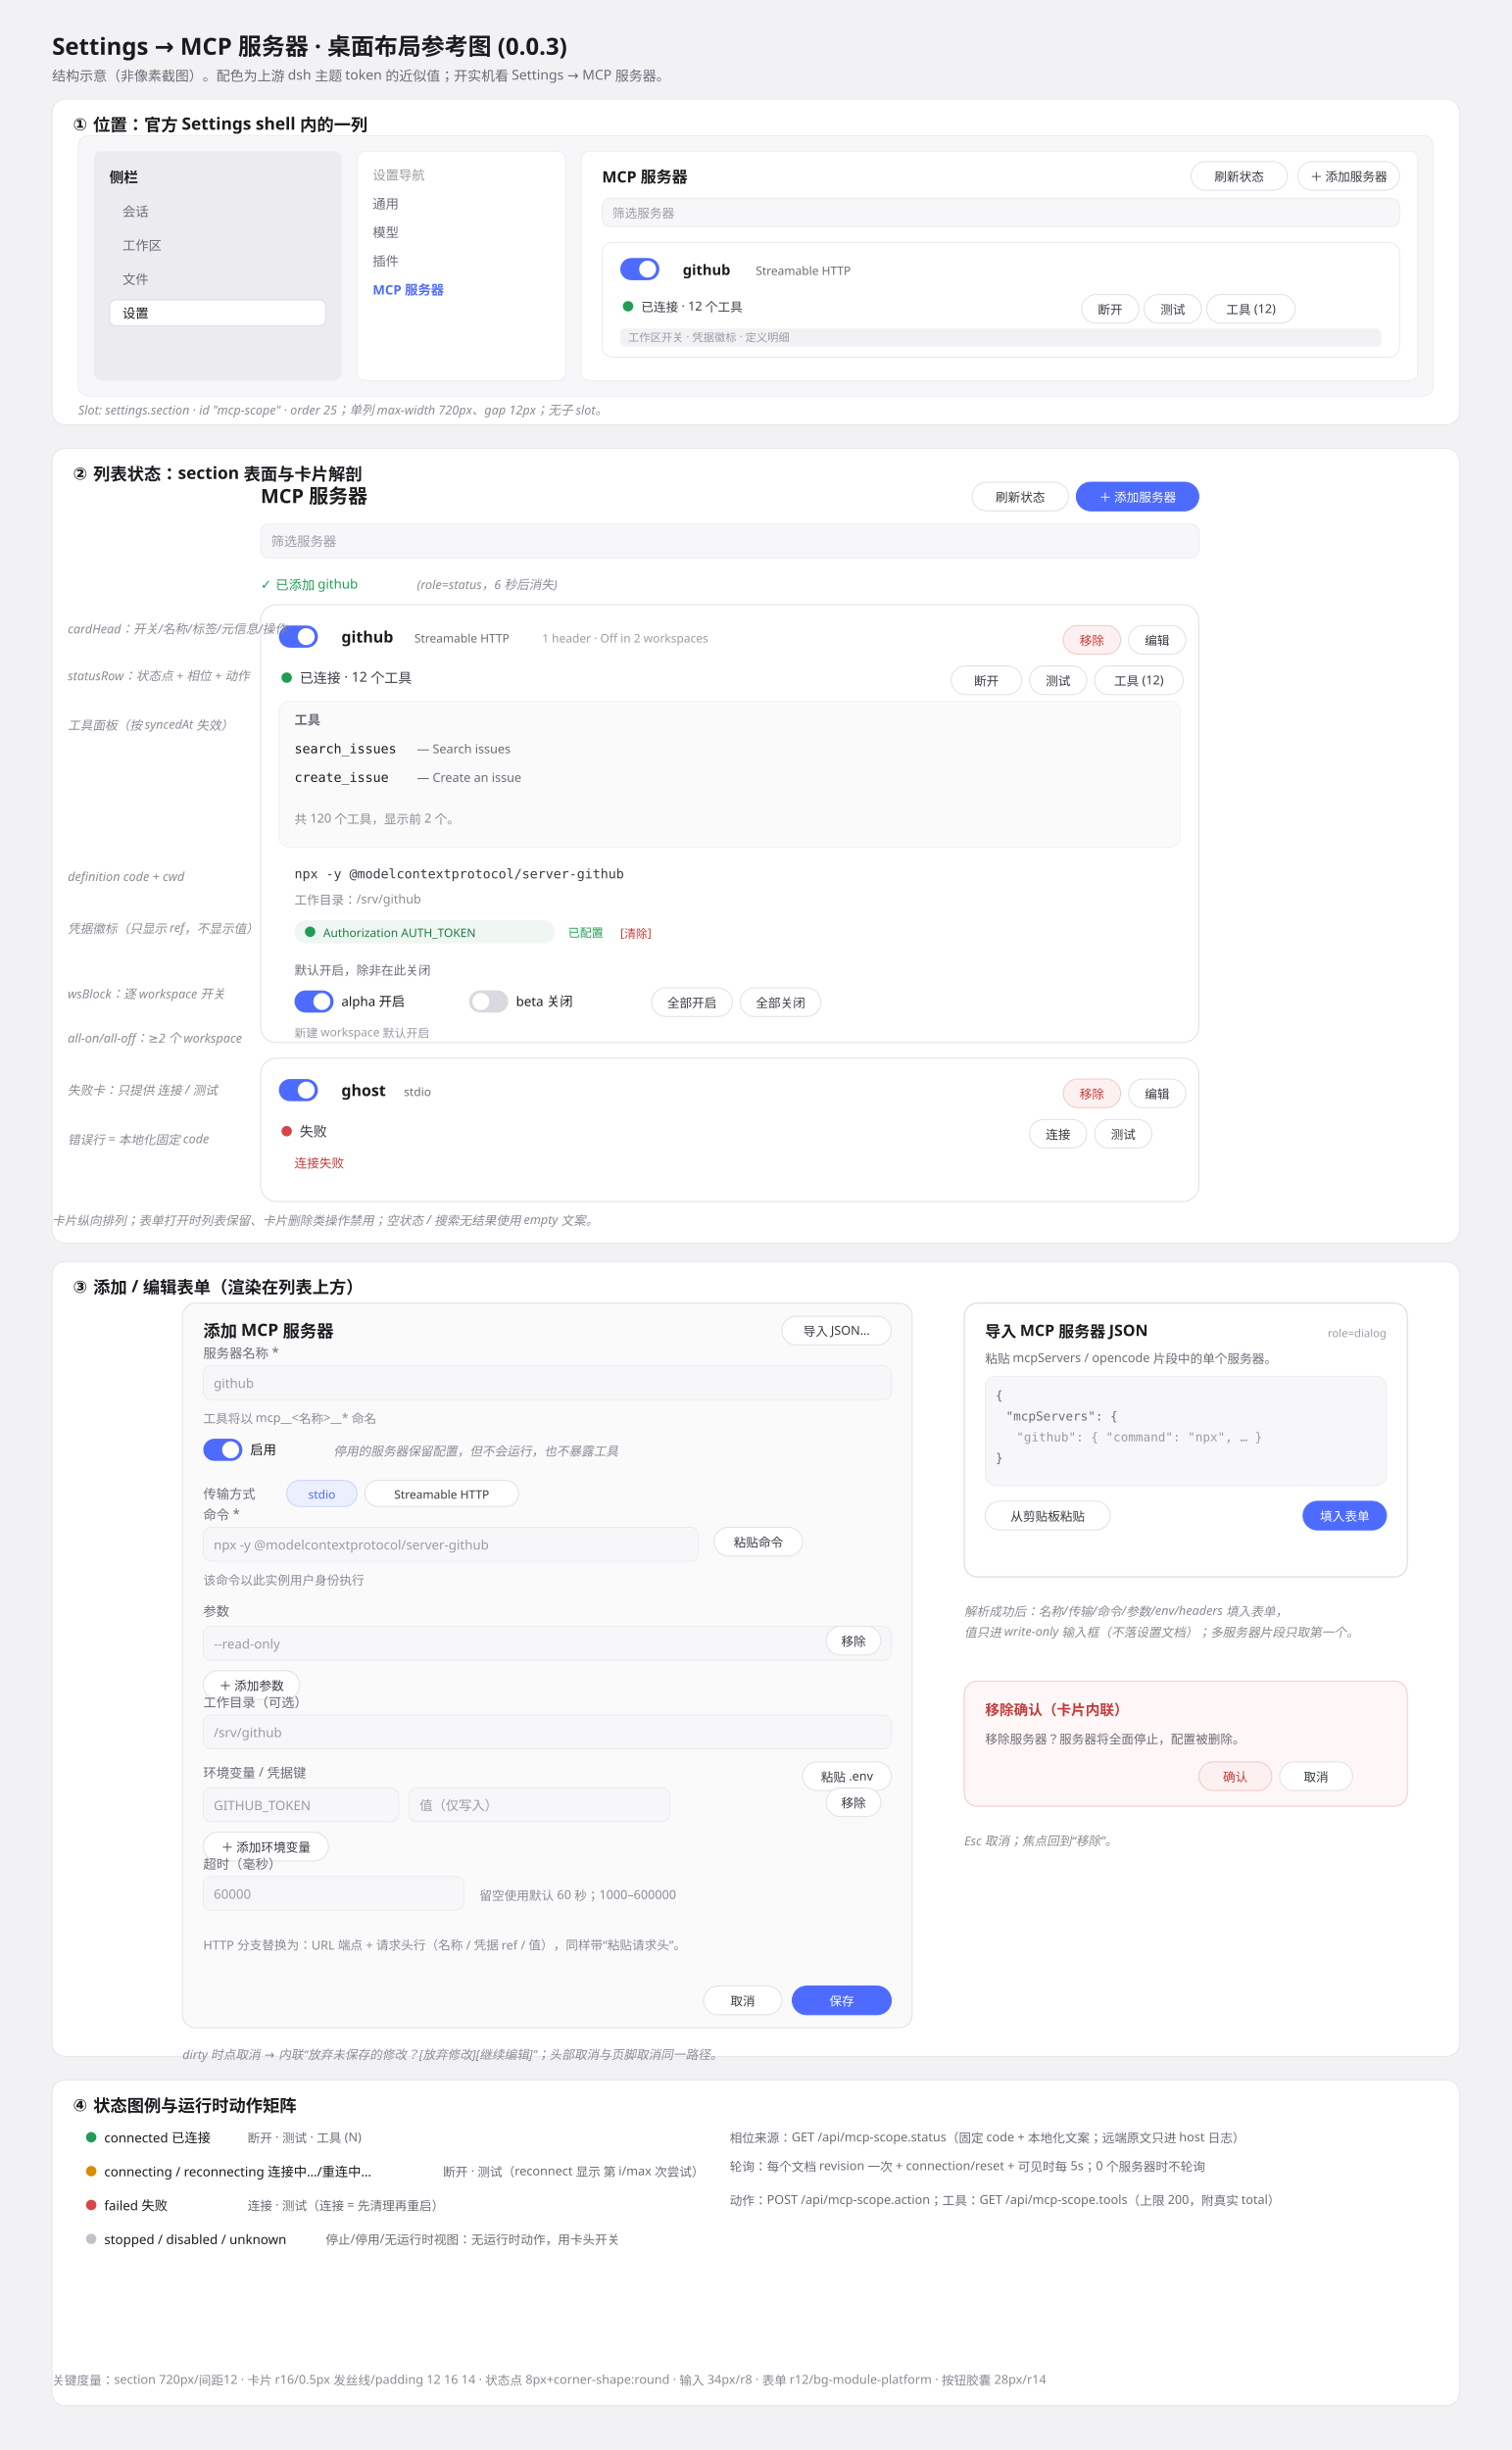
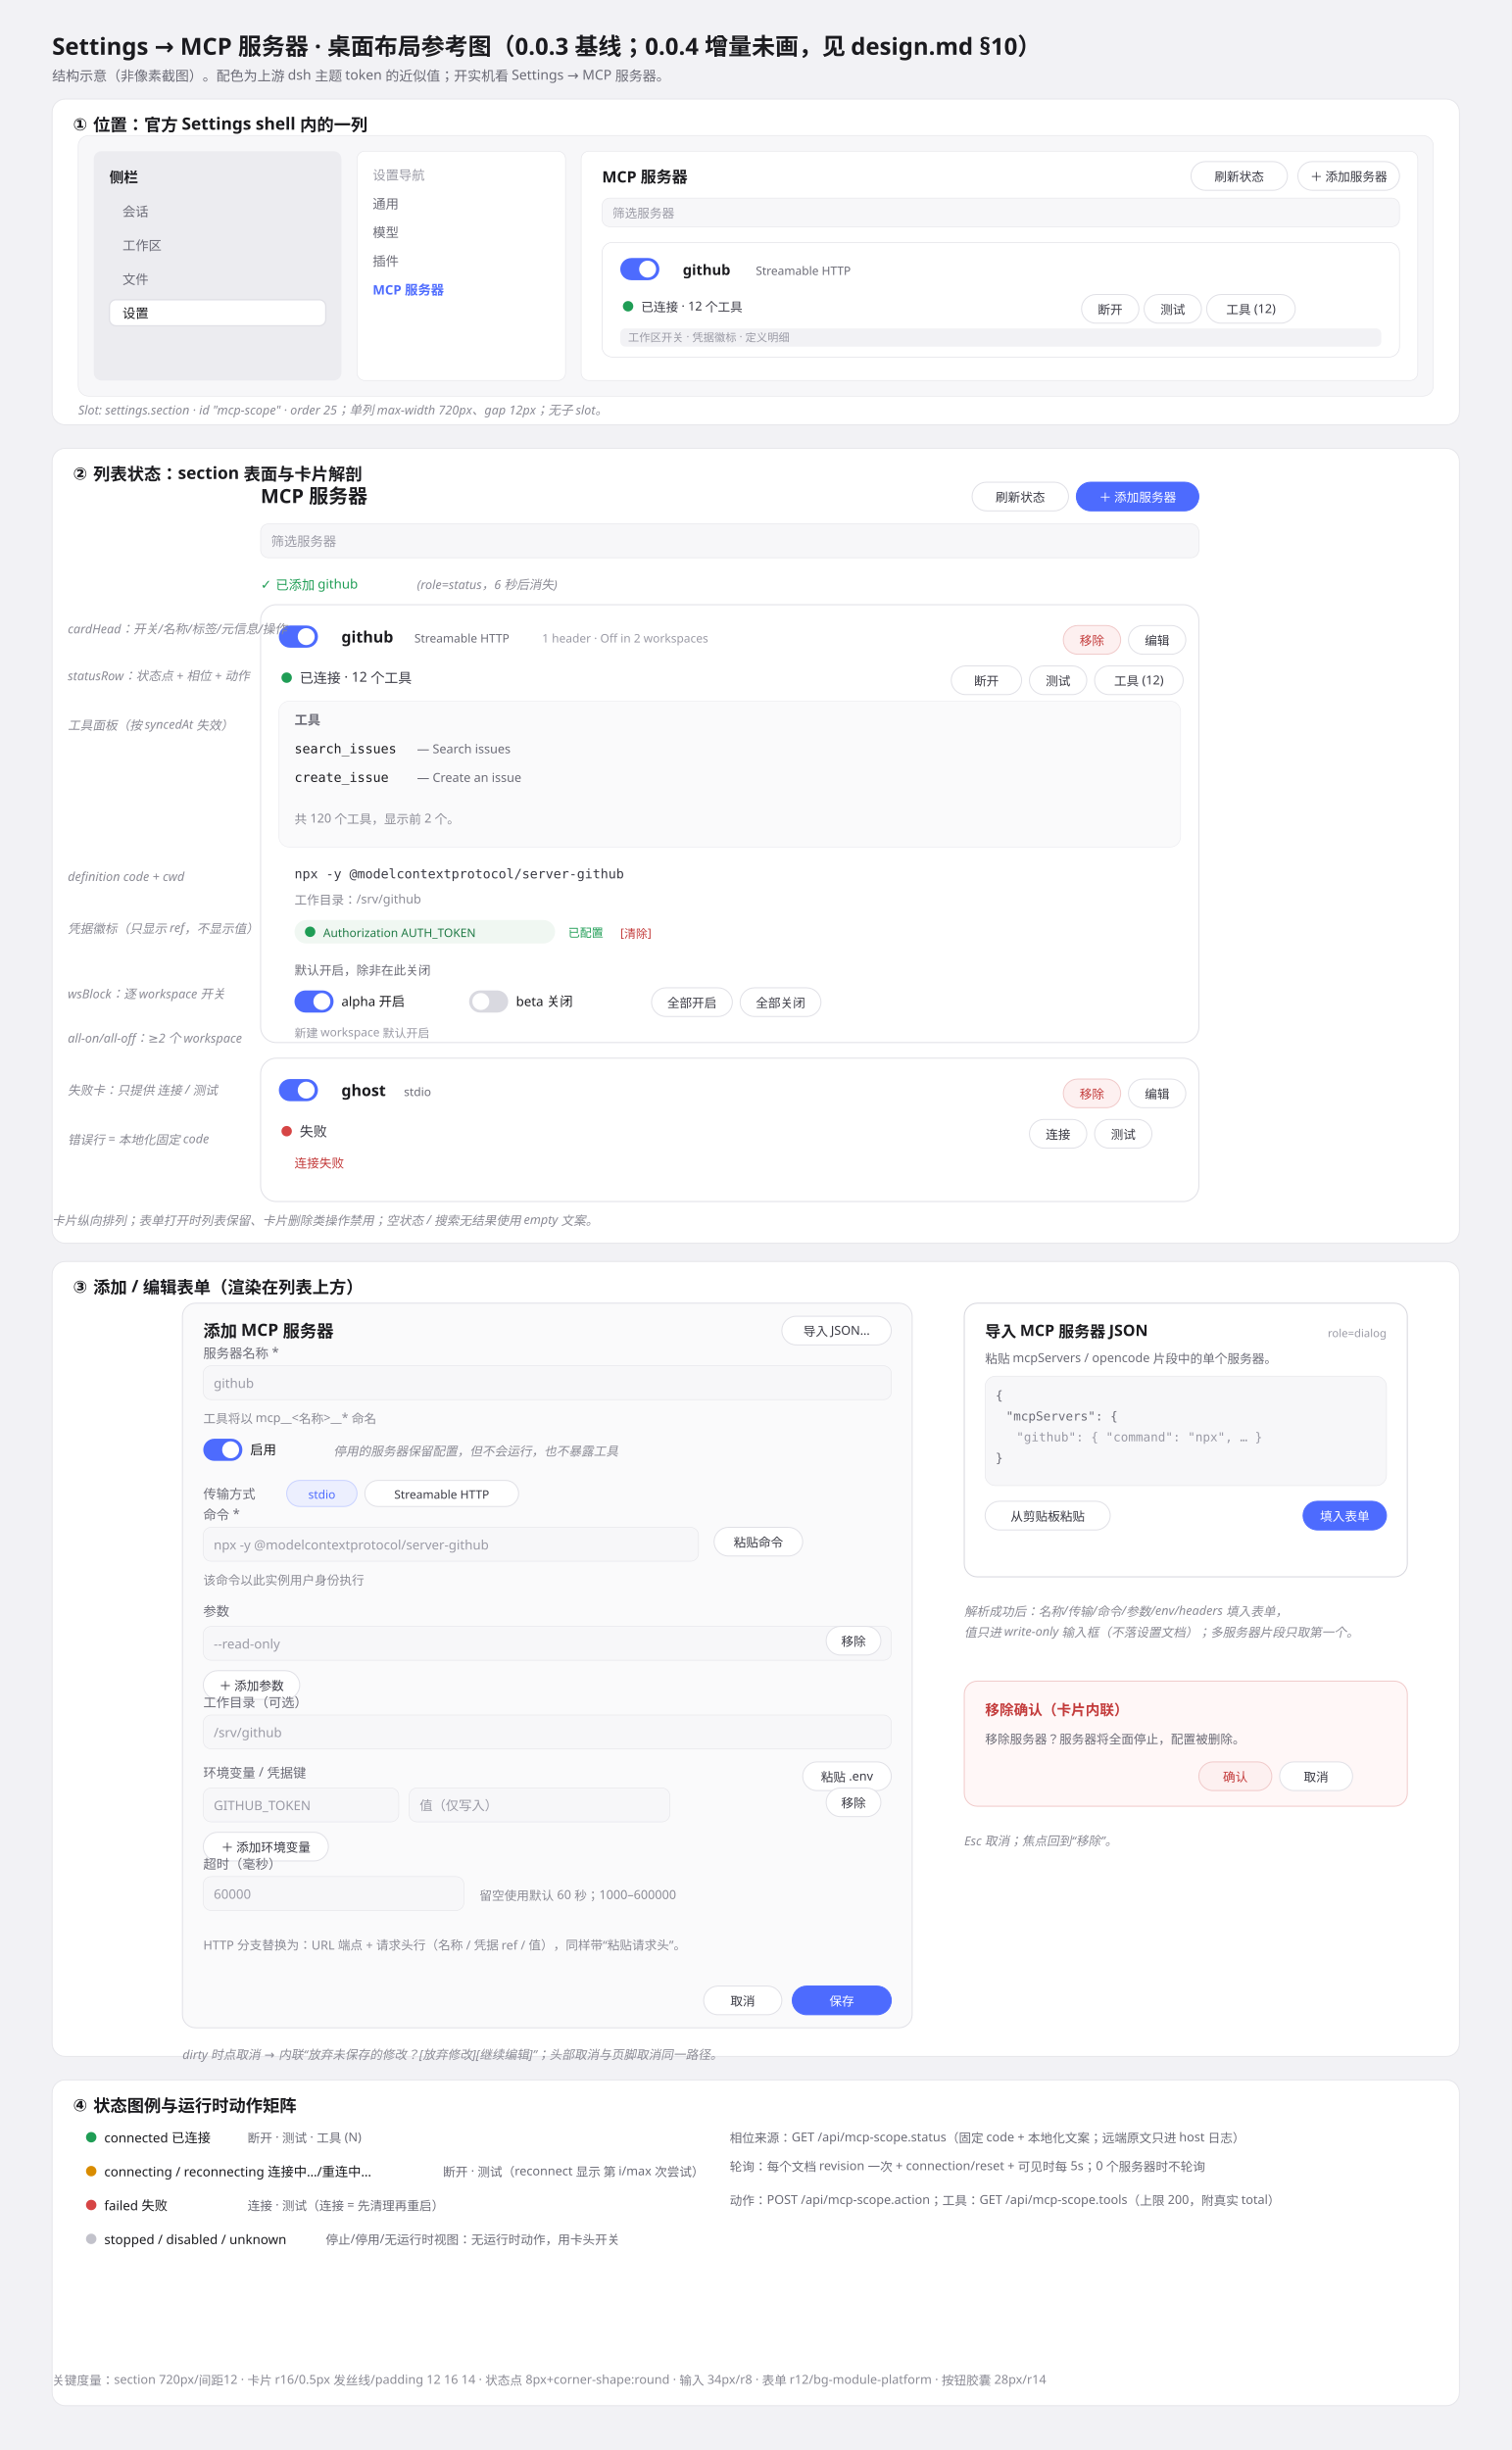
<svg xmlns="http://www.w3.org/2000/svg" width="1160" height="1880" viewBox="0 0 1160 1880">
  <rect x="0" y="0" width="1160" height="1880" rx="0" fill="#f2f2f5" />
-   <text x="40" y="42" font-family="system-ui,PingFang SC,Microsoft YaHei,sans-serif" font-size="18" font-weight="600" fill="#1b1b1f">Settings → MCP 服务器 · 桌面布局参考图 (0.0.3)</text>
+   <text x="40" y="42" font-family="system-ui,PingFang SC,Microsoft YaHei,sans-serif" font-size="18" font-weight="600" fill="#1b1b1f">Settings → MCP 服务器 · 桌面布局参考图（0.0.3 基线；0.0.4 增量未画，见 design.md §10）</text>
  <text x="40" y="62" font-family="system-ui,PingFang SC,Microsoft YaHei,sans-serif" font-size="10.5" fill="#6b6b76">结构示意（非像素截图）。配色为上游 dsh 主题 token 的近似值；开实机看 Settings → MCP 服务器。</text>
  <rect x="40" y="76" width="1080" height="250" rx="10" fill="#ffffff" stroke="#e6e6ea" stroke-width="0.75" />
  <text x="56" y="100" font-family="system-ui,PingFang SC,Microsoft YaHei,sans-serif" font-size="13" font-weight="600" fill="#1b1b1f">① 位置：官方 Settings shell 内的一列</text>
  <rect x="60" y="104" width="1040" height="200" rx="8" fill="#f7f7f9" stroke="#e6e6ea" stroke-width="0.5" />
  <rect x="72" y="116" width="190" height="176" rx="6" fill="#ececf0" />
  <text x="84" y="140" font-family="system-ui,PingFang SC,Microsoft YaHei,sans-serif" font-size="11" font-weight="600" fill="#1b1b1f">侧栏</text>
  <rect x="84" y="152" width="166" height="20" rx="5" fill="none" />
  <text x="94" y="166" font-family="system-ui,PingFang SC,Microsoft YaHei,sans-serif" font-size="10" fill="#6b6b76">会话</text>
  <rect x="84" y="178" width="166" height="20" rx="5" fill="none" />
  <text x="94" y="192" font-family="system-ui,PingFang SC,Microsoft YaHei,sans-serif" font-size="10" fill="#6b6b76">工作区</text>
  <rect x="84" y="204" width="166" height="20" rx="5" fill="none" />
  <text x="94" y="218" font-family="system-ui,PingFang SC,Microsoft YaHei,sans-serif" font-size="10" fill="#6b6b76">文件</text>
  <rect x="84" y="230" width="166" height="20" rx="5" fill="#ffffff" stroke="#e0e0e6" stroke-width="1" />
  <text x="94" y="244" font-family="system-ui,PingFang SC,Microsoft YaHei,sans-serif" font-size="10" fill="#1b1b1f">设置</text>
  <rect x="274" y="116" width="160" height="176" rx="6" fill="#ffffff" stroke="#e6e6ea" stroke-width="0.5" />
  <text x="286" y="138" font-family="system-ui,PingFang SC,Microsoft YaHei,sans-serif" font-size="10" fill="#9a9aa5">设置导航</text>
  <text x="286" y="160" font-family="system-ui,PingFang SC,Microsoft YaHei,sans-serif" font-size="10" font-weight="400" fill="#6b6b76">通用</text>
  <text x="286" y="182" font-family="system-ui,PingFang SC,Microsoft YaHei,sans-serif" font-size="10" font-weight="400" fill="#6b6b76">模型</text>
  <text x="286" y="204" font-family="system-ui,PingFang SC,Microsoft YaHei,sans-serif" font-size="10" font-weight="400" fill="#6b6b76">插件</text>
  <text x="286" y="226" font-family="system-ui,PingFang SC,Microsoft YaHei,sans-serif" font-size="10" font-weight="600" fill="#4d6bfe">MCP 服务器</text>
  <rect x="446" y="116" width="642" height="176" rx="6" fill="#ffffff" stroke="#e6e6ea" stroke-width="0.5" />
  <text x="462" y="140" font-family="system-ui,PingFang SC,Microsoft YaHei,sans-serif" font-size="12" font-weight="600" fill="#1b1b1f">MCP 服务器</text>
  <rect x="914" y="124" width="74" height="22" rx="11" fill="#ffffff" stroke="#e0e0e6" stroke-width="0.75" />
  <text x="951" y="139" font-family="system-ui,PingFang SC,Microsoft YaHei,sans-serif" font-size="9.5" fill="#3a3a44" text-anchor="middle">刷新状态</text>
  <rect x="996" y="124" width="78" height="22" rx="11" fill="#ffffff" stroke="#e0e0e6" stroke-width="0.75" />
  <text x="1035" y="139" font-family="system-ui,PingFang SC,Microsoft YaHei,sans-serif" font-size="9.5" fill="#3a3a44" text-anchor="middle">＋ 添加服务器</text>
  <rect x="462" y="152" width="612" height="22" rx="6" fill="#f7f7f9" stroke="#e6e6ea" stroke-width="0.5" />
  <text x="470" y="167" font-family="system-ui,PingFang SC,Microsoft YaHei,sans-serif" font-size="9.5" fill="#9a9aa5">筛选服务器</text>
  <rect x="462" y="186" width="612" height="88" rx="8" fill="#ffffff" stroke="#e0e0e6" stroke-width="0.5" />
  <rect x="476" y="198" width="30" height="17" rx="8.5" fill="#4d6bfe" />
  <circle cx="497" cy="206.5" r="6.5" fill="#ffffff" />
  <text x="512" y="210" font-family="system-ui,PingFang SC,Microsoft YaHei,sans-serif" font-size="10" fill="#1b1b1f" />
  <text x="524" y="211" font-family="system-ui,PingFang SC,Microsoft YaHei,sans-serif" font-size="11" font-weight="600" fill="#1b1b1f">github</text>
  <text x="580" y="211" font-family="system-ui,PingFang SC,Microsoft YaHei,sans-serif" font-size="9" fill="#6b6b76">Streamable HTTP</text>
  <circle cx="482" cy="235" r="4" fill="#1f9d55" />
  <text x="492" y="239" font-family="system-ui,PingFang SC,Microsoft YaHei,sans-serif" font-size="9.5" fill="#3a3a44">已连接 · 12 个工具</text>
  <rect x="830" y="226" width="44" height="22" rx="11" fill="#ffffff" stroke="#e0e0e6" stroke-width="0.75" />
  <text x="852" y="241" font-family="system-ui,PingFang SC,Microsoft YaHei,sans-serif" font-size="9.5" fill="#3a3a44" text-anchor="middle">断开</text>
  <rect x="878" y="226" width="44" height="22" rx="11" fill="#ffffff" stroke="#e0e0e6" stroke-width="0.75" />
  <text x="900" y="241" font-family="system-ui,PingFang SC,Microsoft YaHei,sans-serif" font-size="9.5" fill="#3a3a44" text-anchor="middle">测试</text>
  <rect x="926" y="226" width="68" height="22" rx="11" fill="#ffffff" stroke="#e0e0e6" stroke-width="0.75" />
  <text x="960" y="241" font-family="system-ui,PingFang SC,Microsoft YaHei,sans-serif" font-size="9.5" fill="#3a3a44" text-anchor="middle">工具 (12)</text>
  <rect x="476" y="252" width="584" height="14" rx="4" fill="#f2f2f5" />
  <text x="482" y="262" font-family="system-ui,PingFang SC,Microsoft YaHei,sans-serif" font-size="8.5" fill="#9a9aa5">工作区开关 · 凭据徽标 · 定义明细</text>
  <text x="60" y="318" font-family="system-ui,PingFang SC,Microsoft YaHei,sans-serif" font-size="9.5" fill="#8a8a94" font-style="italic">Slot: settings.section · id "mcp-scope" · order 25；单列 max-width 720px、gap 12px；无子 slot。</text>
  <rect x="40" y="344" width="1080" height="610" rx="10" fill="#ffffff" stroke="#e6e6ea" stroke-width="0.75" />
  <text x="56" y="368" font-family="system-ui,PingFang SC,Microsoft YaHei,sans-serif" font-size="13" font-weight="600" fill="#1b1b1f">② 列表状态：section 表面与卡片解剖</text>
  <text x="200" y="386" font-family="system-ui,PingFang SC,Microsoft YaHei,sans-serif" font-size="15" font-weight="600" fill="#1b1b1f">MCP 服务器</text>
  <rect x="746" y="370" width="74" height="22" rx="11" fill="#ffffff" stroke="#e0e0e6" stroke-width="0.75" />
  <text x="783" y="385" font-family="system-ui,PingFang SC,Microsoft YaHei,sans-serif" font-size="9.5" fill="#3a3a44" text-anchor="middle">刷新状态</text>
  <rect x="826" y="370" width="94" height="22" rx="11" fill="#4d6bfe" stroke="#4d6bfe" stroke-width="0.75" />
  <text x="873" y="385" font-family="system-ui,PingFang SC,Microsoft YaHei,sans-serif" font-size="9.5" fill="#ffffff" text-anchor="middle">＋ 添加服务器</text>
  <rect x="200" y="402" width="720" height="26" rx="6" fill="#f7f7f9" stroke="#e6e6ea" stroke-width="0.5" />
  <text x="208" y="419" font-family="system-ui,PingFang SC,Microsoft YaHei,sans-serif" font-size="10" fill="#9a9aa5">筛选服务器</text>
  <text x="200" y="452" font-family="system-ui,PingFang SC,Microsoft YaHei,sans-serif" font-size="10" fill="#1f9d55">✓ 已添加 github</text>
  <text x="320" y="452" font-family="system-ui,PingFang SC,Microsoft YaHei,sans-serif" font-size="9.5" fill="#8a8a94" font-style="italic">(role=status，6 秒后消失)</text>
  <rect x="200" y="464" width="720" height="336" rx="12" fill="#ffffff" stroke="#e0e0e6" stroke-width="0.75" />
  <rect x="214" y="480" width="30" height="17" rx="8.5" fill="#4d6bfe" />
  <circle cx="235" cy="488.5" r="6.5" fill="#ffffff" />
  <text x="250" y="492" font-family="system-ui,PingFang SC,Microsoft YaHei,sans-serif" font-size="10" fill="#1b1b1f" />
  <text x="262" y="493" font-family="system-ui,PingFang SC,Microsoft YaHei,sans-serif" font-size="12" font-weight="600" fill="#1b1b1f">github</text>
  <text x="318" y="493" font-family="system-ui,PingFang SC,Microsoft YaHei,sans-serif" font-size="9" fill="#6b6b76">Streamable HTTP</text>
  <text x="416" y="493" font-family="system-ui,PingFang SC,Microsoft YaHei,sans-serif" font-size="9" fill="#9a9aa5">1 header · Off in 2 workspaces</text>
  <rect x="816" y="480" width="44" height="22" rx="11" fill="#fdf0f0" stroke="#f0c9c9" stroke-width="0.75" />
  <text x="838" y="495" font-family="system-ui,PingFang SC,Microsoft YaHei,sans-serif" font-size="9.5" fill="#c33b3b" text-anchor="middle">移除</text>
  <rect x="866" y="480" width="44" height="22" rx="11" fill="#ffffff" stroke="#e0e0e6" stroke-width="0.75" />
  <text x="888" y="495" font-family="system-ui,PingFang SC,Microsoft YaHei,sans-serif" font-size="9.5" fill="#3a3a44" text-anchor="middle">编辑</text>
  <circle cx="220" cy="520" r="4" fill="#1f9d55" />
  <text x="230" y="524" font-family="system-ui,PingFang SC,Microsoft YaHei,sans-serif" font-size="10.5" fill="#3a3a44">已连接 · 12 个工具</text>
  <rect x="730" y="511" width="54" height="22" rx="11" fill="#ffffff" stroke="#e0e0e6" stroke-width="0.75" />
  <text x="757" y="526" font-family="system-ui,PingFang SC,Microsoft YaHei,sans-serif" font-size="9.5" fill="#3a3a44" text-anchor="middle">断开</text>
  <rect x="790" y="511" width="44" height="22" rx="11" fill="#ffffff" stroke="#e0e0e6" stroke-width="0.75" />
  <text x="812" y="526" font-family="system-ui,PingFang SC,Microsoft YaHei,sans-serif" font-size="9.5" fill="#3a3a44" text-anchor="middle">测试</text>
  <rect x="840" y="511" width="68" height="22" rx="11" fill="#ffffff" stroke="#e0e0e6" stroke-width="0.75" />
  <text x="874" y="526" font-family="system-ui,PingFang SC,Microsoft YaHei,sans-serif" font-size="9.5" fill="#3a3a44" text-anchor="middle">工具 (12)</text>
  <rect x="214" y="538" width="692" height="112" rx="8" fill="#fafafb" stroke="#ececf0" stroke-width="0.5" />
  <text x="226" y="556" font-family="system-ui,PingFang SC,Microsoft YaHei,sans-serif" font-size="10" font-weight="600" fill="#6b6b76">工具</text>
  <text x="226" y="578" font-size="10" fill="#1b1b1f" font-family="ui-monospace,SFMono-Regular,Menlo,monospace">search_issues</text>
  <text x="320" y="578" font-family="system-ui,PingFang SC,Microsoft YaHei,sans-serif" font-size="9.5" fill="#6b6b76">— Search issues</text>
  <text x="226" y="600" font-size="10" fill="#1b1b1f" font-family="ui-monospace,SFMono-Regular,Menlo,monospace">create_issue</text>
  <text x="320" y="600" font-family="system-ui,PingFang SC,Microsoft YaHei,sans-serif" font-size="9.5" fill="#6b6b76">— Create an issue</text>
  <text x="226" y="632" font-family="system-ui,PingFang SC,Microsoft YaHei,sans-serif" font-size="9.5" fill="#8a8a94">共 120 个工具，显示前 2 个。</text>
  <text x="226" y="674" font-size="10" fill="#3a3a44" font-family="ui-monospace,SFMono-Regular,Menlo,monospace">npx -y @modelcontextprotocol/server-github</text>
  <text x="226" y="694" font-family="system-ui,PingFang SC,Microsoft YaHei,sans-serif" font-size="9.5" fill="#8a8a94">工作目录：/srv/github</text>
  <rect x="226" y="706" width="200" height="18" rx="9" fill="#f0f7f2" />
  <circle cx="238" cy="715" r="4" fill="#1f9d55" />
  <text x="248" y="719" font-family="system-ui,PingFang SC,Microsoft YaHei,sans-serif" font-size="9" fill="#1f7a45">Authorization  AUTH_TOKEN</text>
  <text x="436" y="719" font-family="system-ui,PingFang SC,Microsoft YaHei,sans-serif" font-size="9" fill="#1f9d55">已配置</text>
  <text x="476" y="719" font-family="system-ui,PingFang SC,Microsoft YaHei,sans-serif" font-size="9" fill="#c33b3b">[清除]</text>
  <text x="226" y="748" font-family="system-ui,PingFang SC,Microsoft YaHei,sans-serif" font-size="9.5" fill="#6b6b76">默认开启，除非在此关闭</text>
  <rect x="226" y="760" width="30" height="17" rx="8.5" fill="#4d6bfe" />
  <circle cx="247" cy="768.5" r="6.5" fill="#ffffff" />
  <text x="262" y="772" font-family="system-ui,PingFang SC,Microsoft YaHei,sans-serif" font-size="10" fill="#1b1b1f">alpha 开启</text>
  <rect x="360" y="760" width="30" height="17" rx="8.5" fill="#d9d9e0" />
  <circle cx="369" cy="768.5" r="6.5" fill="#ffffff" />
  <text x="396" y="772" font-family="system-ui,PingFang SC,Microsoft YaHei,sans-serif" font-size="10" fill="#1b1b1f">beta 关闭</text>
  <rect x="500" y="758" width="62" height="22" rx="11" fill="#ffffff" stroke="#e0e0e6" stroke-width="0.75" />
  <text x="531" y="773" font-family="system-ui,PingFang SC,Microsoft YaHei,sans-serif" font-size="9.5" fill="#3a3a44" text-anchor="middle">全部开启</text>
  <rect x="568" y="758" width="62" height="22" rx="11" fill="#ffffff" stroke="#e0e0e6" stroke-width="0.75" />
  <text x="599" y="773" font-family="system-ui,PingFang SC,Microsoft YaHei,sans-serif" font-size="9.5" fill="#3a3a44" text-anchor="middle">全部关闭</text>
  <text x="226" y="796" font-family="system-ui,PingFang SC,Microsoft YaHei,sans-serif" font-size="9" fill="#9a9aa5">新建 workspace 默认开启</text>
  <rect x="200" y="812" width="720" height="110" rx="12" fill="#ffffff" stroke="#e0e0e6" stroke-width="0.75" />
  <rect x="214" y="828" width="30" height="17" rx="8.5" fill="#4d6bfe" />
  <circle cx="235" cy="836.5" r="6.5" fill="#ffffff" />
  <text x="250" y="840" font-family="system-ui,PingFang SC,Microsoft YaHei,sans-serif" font-size="10" fill="#1b1b1f" />
  <text x="262" y="841" font-family="system-ui,PingFang SC,Microsoft YaHei,sans-serif" font-size="12" font-weight="600" fill="#1b1b1f">ghost</text>
  <text x="310" y="841" font-family="system-ui,PingFang SC,Microsoft YaHei,sans-serif" font-size="9" fill="#6b6b76">stdio</text>
  <rect x="816" y="828" width="44" height="22" rx="11" fill="#fdf0f0" stroke="#f0c9c9" stroke-width="0.75" />
  <text x="838" y="843" font-family="system-ui,PingFang SC,Microsoft YaHei,sans-serif" font-size="9.5" fill="#c33b3b" text-anchor="middle">移除</text>
  <rect x="866" y="828" width="44" height="22" rx="11" fill="#ffffff" stroke="#e0e0e6" stroke-width="0.75" />
  <text x="888" y="843" font-family="system-ui,PingFang SC,Microsoft YaHei,sans-serif" font-size="9.5" fill="#3a3a44" text-anchor="middle">编辑</text>
  <circle cx="220" cy="868" r="4" fill="#d64545" />
  <text x="230" y="872" font-family="system-ui,PingFang SC,Microsoft YaHei,sans-serif" font-size="10.5" fill="#3a3a44">失败</text>
  <rect x="790" y="859" width="44" height="22" rx="11" fill="#ffffff" stroke="#e0e0e6" stroke-width="0.75" />
  <text x="812" y="874" font-family="system-ui,PingFang SC,Microsoft YaHei,sans-serif" font-size="9.5" fill="#3a3a44" text-anchor="middle">连接</text>
  <rect x="840" y="859" width="44" height="22" rx="11" fill="#ffffff" stroke="#e0e0e6" stroke-width="0.75" />
  <text x="862" y="874" font-family="system-ui,PingFang SC,Microsoft YaHei,sans-serif" font-size="9.5" fill="#3a3a44" text-anchor="middle">测试</text>
  <text x="226" y="896" font-family="system-ui,PingFang SC,Microsoft YaHei,sans-serif" font-size="9.5" fill="#c33b3b">连接失败</text>
  <text x="52" y="486" font-family="system-ui,PingFang SC,Microsoft YaHei,sans-serif" font-size="9.5" fill="#8a8a94" font-style="italic">cardHead：开关/名称/标签/元信息/操作</text>
  <text x="52" y="522" font-family="system-ui,PingFang SC,Microsoft YaHei,sans-serif" font-size="9.5" fill="#8a8a94" font-style="italic">statusRow：状态点 + 相位 + 动作</text>
  <text x="52" y="560" font-family="system-ui,PingFang SC,Microsoft YaHei,sans-serif" font-size="9.5" fill="#8a8a94" font-style="italic">工具面板（按 syncedAt 失效）</text>
  <text x="52" y="676" font-family="system-ui,PingFang SC,Microsoft YaHei,sans-serif" font-size="9.5" fill="#8a8a94" font-style="italic">definition code + cwd</text>
  <text x="52" y="716" font-family="system-ui,PingFang SC,Microsoft YaHei,sans-serif" font-size="9.5" fill="#8a8a94" font-style="italic">凭据徽标（只显示 ref，不显示值）</text>
  <text x="52" y="766" font-family="system-ui,PingFang SC,Microsoft YaHei,sans-serif" font-size="9.5" fill="#8a8a94" font-style="italic">wsBlock：逐 workspace 开关</text>
  <text x="52" y="800" font-family="system-ui,PingFang SC,Microsoft YaHei,sans-serif" font-size="9.5" fill="#8a8a94" font-style="italic">all-on/all-off：≥2 个 workspace</text>
  <text x="52" y="840" font-family="system-ui,PingFang SC,Microsoft YaHei,sans-serif" font-size="9.5" fill="#8a8a94" font-style="italic">失败卡：只提供 连接 / 测试</text>
  <text x="52" y="878" font-family="system-ui,PingFang SC,Microsoft YaHei,sans-serif" font-size="9.5" fill="#8a8a94" font-style="italic">错误行 = 本地化固定 code</text>
  <text x="40" y="940" font-family="system-ui,PingFang SC,Microsoft YaHei,sans-serif" font-size="9.5" fill="#8a8a94" font-style="italic">卡片纵向排列；表单打开时列表保留、卡片删除类操作禁用；空状态 / 搜索无结果使用 empty 文案。</text>
  <rect x="40" y="968" width="1080" height="610" rx="10" fill="#ffffff" stroke="#e6e6ea" stroke-width="0.75" />
  <text x="56" y="992" font-family="system-ui,PingFang SC,Microsoft YaHei,sans-serif" font-size="13" font-weight="600" fill="#1b1b1f">③ 添加 / 编辑表单（渲染在列表上方）</text>
  <rect x="140" y="1000" width="560" height="556" rx="10" fill="#fafafb" stroke="#e0e0e6" stroke-width="0.75" />
  <text x="156" y="1026" font-family="system-ui,PingFang SC,Microsoft YaHei,sans-serif" font-size="13" font-weight="600" fill="#1b1b1f">添加 MCP 服务器</text>
  <rect x="600" y="1010" width="84" height="22" rx="11" fill="#ffffff" stroke="#e0e0e6" stroke-width="0.75" />
  <text x="642" y="1025" font-family="system-ui,PingFang SC,Microsoft YaHei,sans-serif" font-size="9.5" fill="#3a3a44" text-anchor="middle">导入 JSON…</text>
  <text x="156" y="1042" font-family="system-ui,PingFang SC,Microsoft YaHei,sans-serif" font-size="10" fill="#6b6b76">服务器名称 *</text>
  <rect x="156" y="1048" width="528" height="26" rx="6" fill="#f7f7f9" stroke="#e6e6ea" stroke-width="0.5" />
  <text x="164" y="1065" font-family="system-ui,PingFang SC,Microsoft YaHei,sans-serif" font-size="10" fill="#9a9aa5">github</text>
  <text x="156" y="1092" font-family="system-ui,PingFang SC,Microsoft YaHei,sans-serif" font-size="9.5" fill="#8a8a94">工具将以 mcp__&lt;名称&gt;__* 命名</text>
  <rect x="156" y="1104" width="30" height="17" rx="8.5" fill="#4d6bfe" />
  <circle cx="177" cy="1112.5" r="6.5" fill="#ffffff" />
  <text x="192" y="1116" font-family="system-ui,PingFang SC,Microsoft YaHei,sans-serif" font-size="10" fill="#1b1b1f">启用</text>
  <text x="256" y="1117" font-family="system-ui,PingFang SC,Microsoft YaHei,sans-serif" font-size="9.5" fill="#8a8a94" font-style="italic">停用的服务器保留配置，但不会运行，也不暴露工具</text>
  <text x="156" y="1150" font-family="system-ui,PingFang SC,Microsoft YaHei,sans-serif" font-size="10" fill="#6b6b76">传输方式</text>
  <rect x="220" y="1136" width="54" height="20" rx="10" fill="#eceffe" stroke="#c9d2ff" stroke-width="0.75" />
  <text x="247" y="1150" font-family="system-ui,PingFang SC,Microsoft YaHei,sans-serif" font-size="9" fill="#4d6bfe" text-anchor="middle">stdio</text>
  <rect x="280" y="1136" width="118" height="20" rx="10" fill="#ffffff" stroke="#e0e0e6" stroke-width="0.75" />
  <text x="339" y="1150" font-family="system-ui,PingFang SC,Microsoft YaHei,sans-serif" font-size="9" fill="#3a3a44" text-anchor="middle">Streamable HTTP</text>
  <text x="156" y="1166" font-family="system-ui,PingFang SC,Microsoft YaHei,sans-serif" font-size="10" fill="#6b6b76">命令 *</text>
  <rect x="156" y="1172" width="380" height="26" rx="6" fill="#f7f7f9" stroke="#e6e6ea" stroke-width="0.5" />
  <text x="164" y="1189" font-family="system-ui,PingFang SC,Microsoft YaHei,sans-serif" font-size="10" fill="#9a9aa5">npx -y @modelcontextprotocol/server-github</text>
  <rect x="548" y="1172" width="68" height="22" rx="11" fill="#ffffff" stroke="#e0e0e6" stroke-width="0.75" />
  <text x="582" y="1187" font-family="system-ui,PingFang SC,Microsoft YaHei,sans-serif" font-size="9.5" fill="#3a3a44" text-anchor="middle">粘贴命令</text>
  <text x="156" y="1216" font-family="system-ui,PingFang SC,Microsoft YaHei,sans-serif" font-size="9.5" fill="#8a8a94">该命令以此实例用户身份执行</text>
  <text x="156" y="1240" font-family="system-ui,PingFang SC,Microsoft YaHei,sans-serif" font-size="10" fill="#6b6b76">参数</text>
  <rect x="156" y="1248" width="528" height="26" rx="6" fill="#f7f7f9" stroke="#e6e6ea" stroke-width="0.5" />
  <text x="164" y="1265" font-family="system-ui,PingFang SC,Microsoft YaHei,sans-serif" font-size="10" fill="#9a9aa5">--read-only</text>
  <rect x="634" y="1248" width="42" height="22" rx="11" fill="#ffffff" stroke="#e0e0e6" stroke-width="0.75" />
  <text x="655" y="1263" font-family="system-ui,PingFang SC,Microsoft YaHei,sans-serif" font-size="9.5" fill="#3a3a44" text-anchor="middle">移除</text>
  <rect x="156" y="1282" width="74" height="22" rx="11" fill="#ffffff" stroke="#e0e0e6" stroke-width="0.75" />
  <text x="193" y="1297" font-family="system-ui,PingFang SC,Microsoft YaHei,sans-serif" font-size="9.5" fill="#3a3a44" text-anchor="middle">＋ 添加参数</text>
  <text x="156" y="1310" font-family="system-ui,PingFang SC,Microsoft YaHei,sans-serif" font-size="10" fill="#6b6b76">工作目录（可选）</text>
  <rect x="156" y="1316" width="528" height="26" rx="6" fill="#f7f7f9" stroke="#e6e6ea" stroke-width="0.5" />
  <text x="164" y="1333" font-family="system-ui,PingFang SC,Microsoft YaHei,sans-serif" font-size="10" fill="#9a9aa5">/srv/github</text>
  <text x="156" y="1364" font-family="system-ui,PingFang SC,Microsoft YaHei,sans-serif" font-size="10" fill="#6b6b76">环境变量 / 凭据键</text>
  <rect x="616" y="1352" width="68" height="22" rx="11" fill="#ffffff" stroke="#e0e0e6" stroke-width="0.75" />
  <text x="650" y="1367" font-family="system-ui,PingFang SC,Microsoft YaHei,sans-serif" font-size="9.5" fill="#3a3a44" text-anchor="middle">粘贴 .env</text>
  <rect x="156" y="1372" width="150" height="26" rx="6" fill="#f7f7f9" stroke="#e6e6ea" stroke-width="0.5" />
  <text x="164" y="1389" font-family="system-ui,PingFang SC,Microsoft YaHei,sans-serif" font-size="10" fill="#9a9aa5">GITHUB_TOKEN</text>
  <rect x="314" y="1372" width="200" height="26" rx="6" fill="#f7f7f9" stroke="#e6e6ea" stroke-width="0.5" />
  <text x="322" y="1389" font-family="system-ui,PingFang SC,Microsoft YaHei,sans-serif" font-size="10" fill="#9a9aa5">值（仅写入）</text>
  <rect x="634" y="1372" width="42" height="22" rx="11" fill="#ffffff" stroke="#e0e0e6" stroke-width="0.75" />
  <text x="655" y="1387" font-family="system-ui,PingFang SC,Microsoft YaHei,sans-serif" font-size="9.5" fill="#3a3a44" text-anchor="middle">移除</text>
  <rect x="156" y="1406" width="96" height="22" rx="11" fill="#ffffff" stroke="#e0e0e6" stroke-width="0.75" />
  <text x="204" y="1421" font-family="system-ui,PingFang SC,Microsoft YaHei,sans-serif" font-size="9.5" fill="#3a3a44" text-anchor="middle">＋ 添加环境变量</text>
  <text x="156" y="1434" font-family="system-ui,PingFang SC,Microsoft YaHei,sans-serif" font-size="10" fill="#6b6b76">超时（毫秒）</text>
  <rect x="156" y="1440" width="200" height="26" rx="6" fill="#f7f7f9" stroke="#e6e6ea" stroke-width="0.5" />
  <text x="164" y="1457" font-family="system-ui,PingFang SC,Microsoft YaHei,sans-serif" font-size="10" fill="#9a9aa5">60000</text>
  <text x="368" y="1458" font-family="system-ui,PingFang SC,Microsoft YaHei,sans-serif" font-size="9.5" fill="#8a8a94">留空使用默认 60 秒；1000–600000</text>
  <text x="156" y="1496" font-family="system-ui,PingFang SC,Microsoft YaHei,sans-serif" font-size="9.5" fill="#8a8a94">HTTP 分支替换为：URL 端点 + 请求头行（名称 / 凭据 ref / 值），同样带“粘贴请求头”。</text>
  <rect x="540" y="1524" width="60" height="22" rx="11" fill="#ffffff" stroke="#e0e0e6" stroke-width="0.75" />
  <text x="570" y="1539" font-family="system-ui,PingFang SC,Microsoft YaHei,sans-serif" font-size="9.5" fill="#3a3a44" text-anchor="middle">取消</text>
  <rect x="608" y="1524" width="76" height="22" rx="11" fill="#4d6bfe" stroke="#4d6bfe" stroke-width="0.75" />
  <text x="646" y="1539" font-family="system-ui,PingFang SC,Microsoft YaHei,sans-serif" font-size="9.5" fill="#ffffff" text-anchor="middle">保存</text>
  <text x="140" y="1580" font-family="system-ui,PingFang SC,Microsoft YaHei,sans-serif" font-size="9.5" fill="#8a8a94" font-style="italic">dirty 时点取消 → 内联“放弃未保存的修改？[放弃修改][继续编辑]”；头部取消与页脚取消同一路径。</text>
  <rect x="740" y="1000" width="340" height="210" rx="10" fill="#ffffff" stroke="#d6d6dd" stroke-width="0.75" />
  <text x="756" y="1026" font-family="system-ui,PingFang SC,Microsoft YaHei,sans-serif" font-size="12" font-weight="600" fill="#1b1b1f">导入 MCP 服务器 JSON</text>
  <text x="1064" y="1026" font-family="system-ui,PingFang SC,Microsoft YaHei,sans-serif" font-size="8.5" fill="#9a9aa5" text-anchor="end">role=dialog</text>
  <text x="756" y="1046" font-family="system-ui,PingFang SC,Microsoft YaHei,sans-serif" font-size="9.5" fill="#6b6b76">粘贴 mcpServers / opencode 片段中的单个服务器。</text>
  <rect x="756" y="1056" width="308" height="84" rx="8" fill="#f7f7f9" stroke="#e6e6ea" stroke-width="0.5" />
  <text x="764" y="1074" font-size="9.5" fill="#6b6b76" font-family="ui-monospace,SFMono-Regular,Menlo,monospace">{</text>
  <text x="772" y="1090" font-size="9.5" fill="#6b6b76" font-family="ui-monospace,SFMono-Regular,Menlo,monospace">"mcpServers": {</text>
  <text x="780" y="1106" font-size="9.5" fill="#9a9aa5" font-family="ui-monospace,SFMono-Regular,Menlo,monospace">"github": { "command": "npx", … }</text>
  <text x="764" y="1122" font-size="9.5" fill="#6b6b76" font-family="ui-monospace,SFMono-Regular,Menlo,monospace">}</text>
  <rect x="756" y="1152" width="96" height="22" rx="11" fill="#ffffff" stroke="#e0e0e6" stroke-width="0.75" />
  <text x="804" y="1167" font-family="system-ui,PingFang SC,Microsoft YaHei,sans-serif" font-size="9.5" fill="#3a3a44" text-anchor="middle">从剪贴板粘贴</text>
  <rect x="1000" y="1152" width="64" height="22" rx="11" fill="#4d6bfe" stroke="#4d6bfe" stroke-width="0.75" />
  <text x="1032" y="1167" font-family="system-ui,PingFang SC,Microsoft YaHei,sans-serif" font-size="9.5" fill="#ffffff" text-anchor="middle">填入表单</text>
  <text x="740" y="1240" font-family="system-ui,PingFang SC,Microsoft YaHei,sans-serif" font-size="9.5" fill="#8a8a94" font-style="italic">解析成功后：名称/传输/命令/参数/env/headers 填入表单，</text>
  <text x="740" y="1256" font-family="system-ui,PingFang SC,Microsoft YaHei,sans-serif" font-size="9.5" fill="#8a8a94" font-style="italic">值只进 write-only 输入框（不落设置文档）；多服务器片段只取第一个。</text>
  <rect x="740" y="1290" width="340" height="96" rx="10" fill="#fff7f7" stroke="#f0c9c9" stroke-width="0.75" />
  <text x="756" y="1316" font-family="system-ui,PingFang SC,Microsoft YaHei,sans-serif" font-size="11" font-weight="600" fill="#c33b3b">移除确认（卡片内联）</text>
  <text x="756" y="1338" font-family="system-ui,PingFang SC,Microsoft YaHei,sans-serif" font-size="9.5" fill="#6b6b76">移除服务器？服务器将全面停止，配置被删除。</text>
  <rect x="920" y="1352" width="56" height="22" rx="11" fill="#fdf0f0" stroke="#f0c9c9" stroke-width="0.75" />
  <text x="948" y="1367" font-family="system-ui,PingFang SC,Microsoft YaHei,sans-serif" font-size="9.5" fill="#c33b3b" text-anchor="middle">确认</text>
  <rect x="982" y="1352" width="56" height="22" rx="11" fill="#ffffff" stroke="#e0e0e6" stroke-width="0.75" />
  <text x="1010" y="1367" font-family="system-ui,PingFang SC,Microsoft YaHei,sans-serif" font-size="9.5" fill="#3a3a44" text-anchor="middle">取消</text>
  <text x="740" y="1416" font-family="system-ui,PingFang SC,Microsoft YaHei,sans-serif" font-size="9.5" fill="#8a8a94" font-style="italic">Esc 取消；焦点回到“移除”。</text>
  <rect x="40" y="1596" width="1080" height="250" rx="10" fill="#ffffff" stroke="#e6e6ea" stroke-width="0.75" />
  <text x="56" y="1620" font-family="system-ui,PingFang SC,Microsoft YaHei,sans-serif" font-size="13" font-weight="600" fill="#1b1b1f">④ 状态图例与运行时动作矩阵</text>
  <circle cx="70" cy="1640" r="4" fill="#1f9d55" />
  <text x="80" y="1644" font-family="system-ui,PingFang SC,Microsoft YaHei,sans-serif" font-size="10" fill="#1b1b1f">connected 已连接</text>
  <text x="190" y="1644" font-family="system-ui,PingFang SC,Microsoft YaHei,sans-serif" font-size="9.5" fill="#6b6b76">断开 · 测试 · 工具 (N)</text>
  <circle cx="70" cy="1666" r="4" fill="#d98c00" />
  <text x="80" y="1670" font-family="system-ui,PingFang SC,Microsoft YaHei,sans-serif" font-size="10" fill="#1b1b1f">connecting / reconnecting 连接中…/重连中…</text>
  <text x="340" y="1670" font-family="system-ui,PingFang SC,Microsoft YaHei,sans-serif" font-size="9.5" fill="#6b6b76">断开 · 测试（reconnect 显示 第 i/max 次尝试）</text>
  <circle cx="70" cy="1692" r="4" fill="#d64545" />
  <text x="80" y="1696" font-family="system-ui,PingFang SC,Microsoft YaHei,sans-serif" font-size="10" fill="#1b1b1f">failed 失败</text>
  <text x="190" y="1696" font-family="system-ui,PingFang SC,Microsoft YaHei,sans-serif" font-size="9.5" fill="#6b6b76">连接 · 测试（连接 = 先清理再重启）</text>
  <circle cx="70" cy="1718" r="4" fill="#c2c2cb" />
  <text x="80" y="1722" font-family="system-ui,PingFang SC,Microsoft YaHei,sans-serif" font-size="10" fill="#1b1b1f">stopped / disabled / unknown</text>
  <text x="250" y="1722" font-family="system-ui,PingFang SC,Microsoft YaHei,sans-serif" font-size="9.5" fill="#6b6b76">停止/停用/无运行时视图：无运行时动作，用卡头开关</text>
  <text x="560" y="1644" font-family="system-ui,PingFang SC,Microsoft YaHei,sans-serif" font-size="9.5" fill="#6b6b76">相位来源：GET /api/mcp-scope.status（固定 code + 本地化文案；远端原文只进 host 日志）</text>
  <text x="560" y="1666" font-family="system-ui,PingFang SC,Microsoft YaHei,sans-serif" font-size="9.5" fill="#6b6b76">轮询：每个文档 revision 一次 + connection/reset + 可见时每 5s；0 个服务器时不轮询</text>
  <text x="560" y="1692" font-family="system-ui,PingFang SC,Microsoft YaHei,sans-serif" font-size="9.5" fill="#6b6b76">动作：POST /api/mcp-scope.action；工具：GET /api/mcp-scope.tools（上限 200，附真实 total）</text>
  <text x="40" y="1830" font-family="system-ui,PingFang SC,Microsoft YaHei,sans-serif" font-size="9.5" fill="#8a8a94">关键度量：section 720px/间距12 · 卡片 r16/0.5px 发丝线/padding 12 16 14 · 状态点 8px+corner-shape:round · 输入 34px/r8 · 表单 r12/bg-module-platform · 按钮胶囊 28px/r14</text>
</svg>
